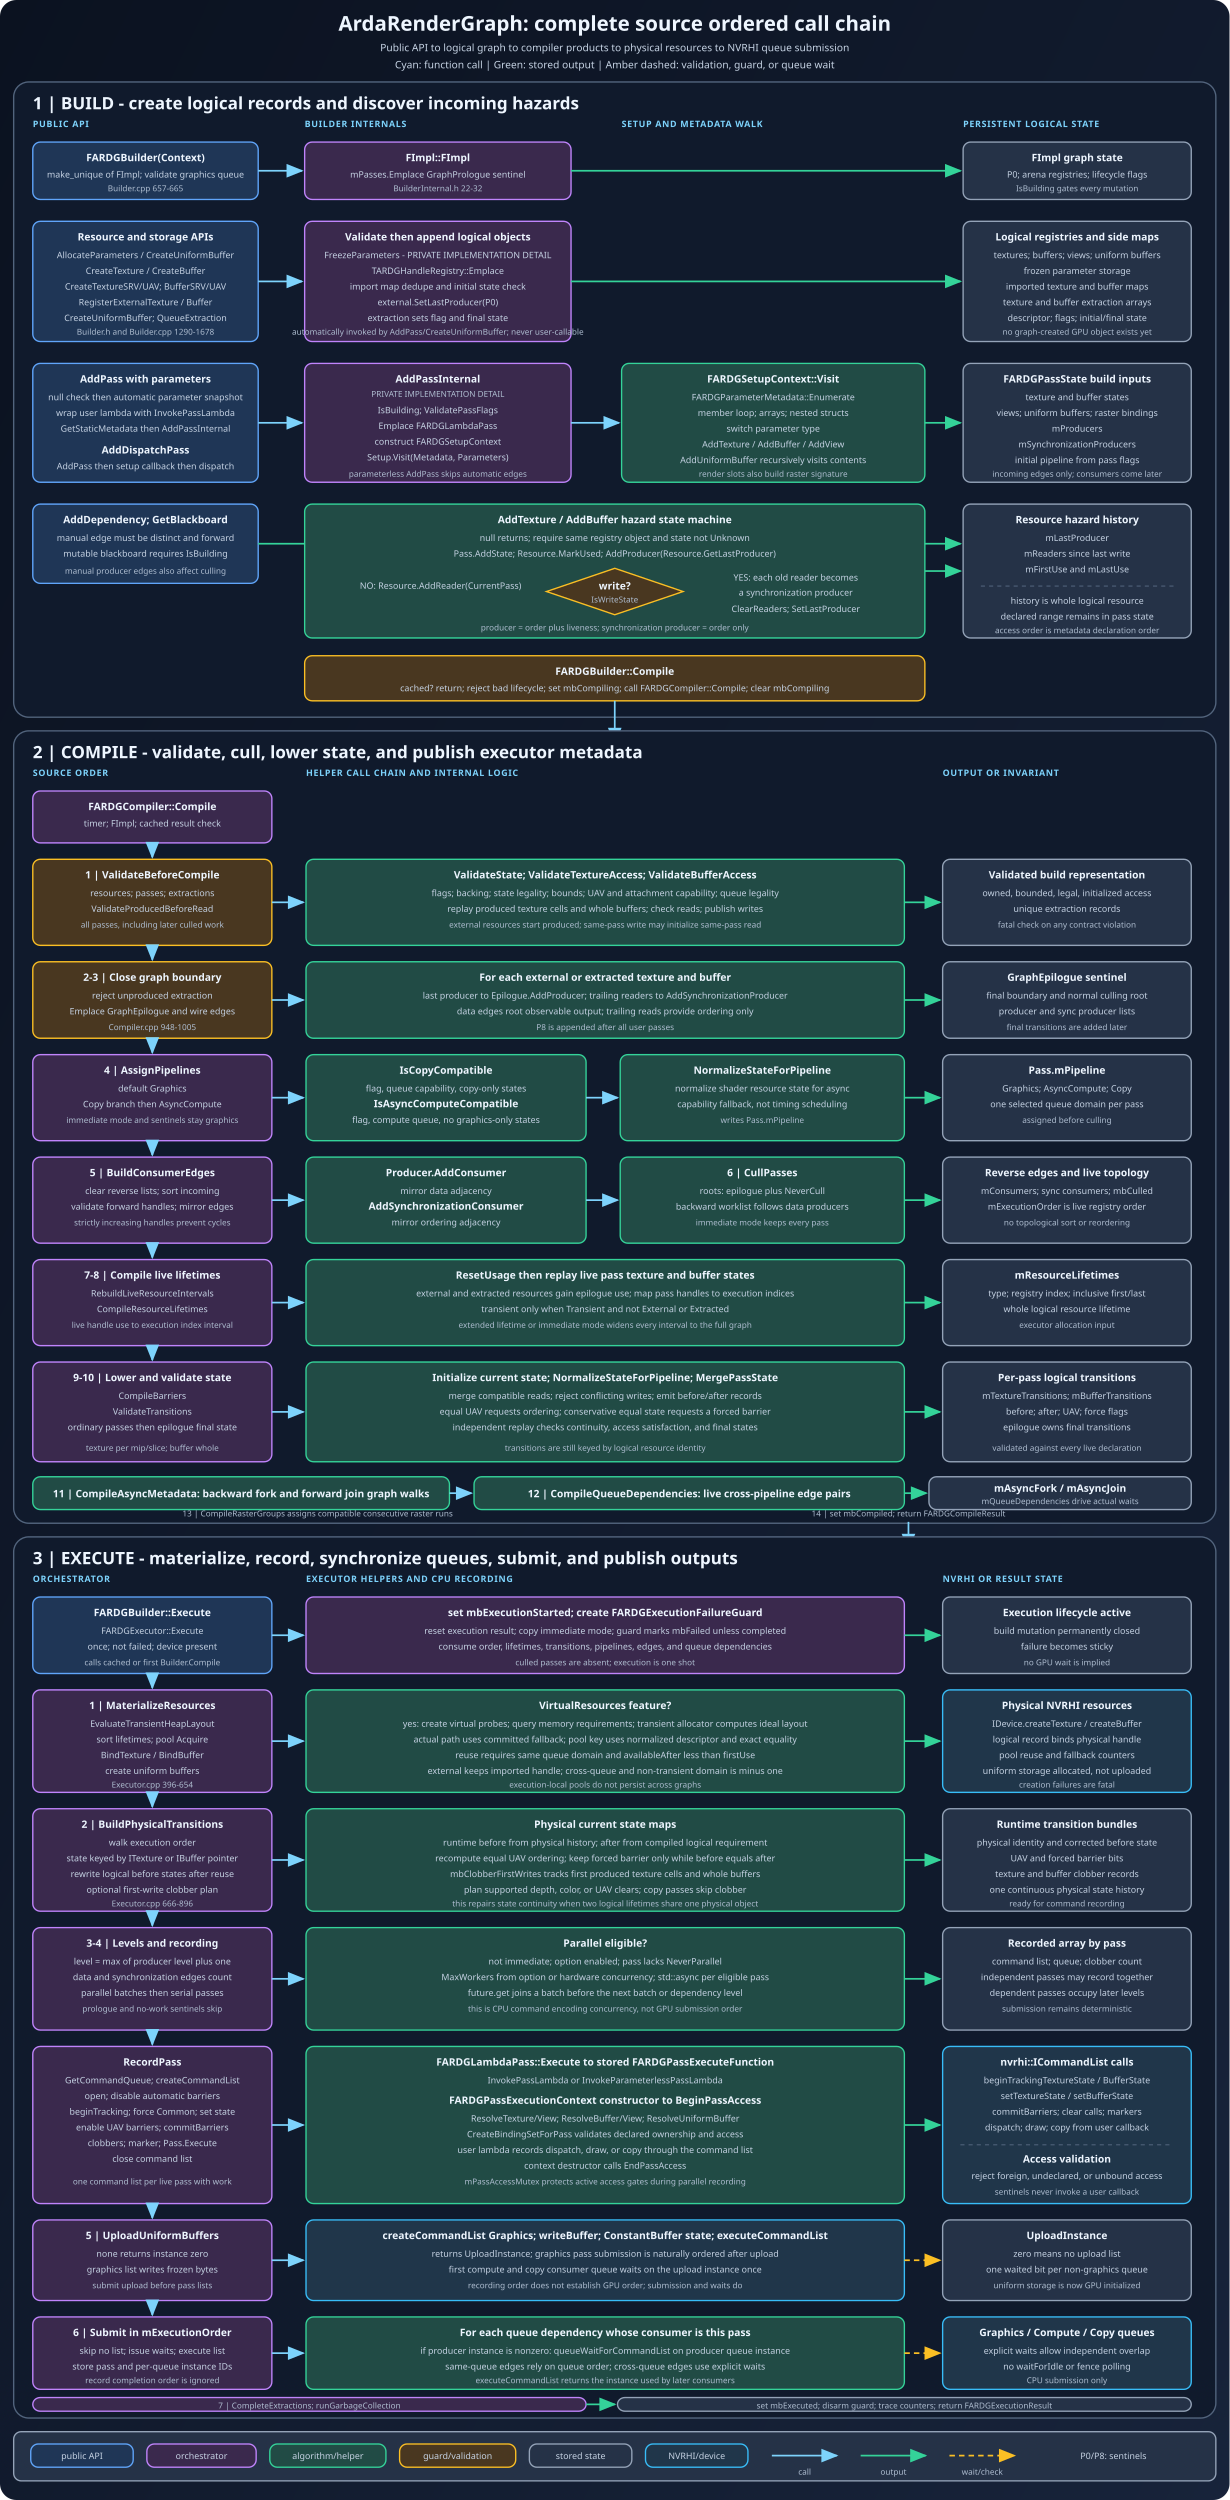
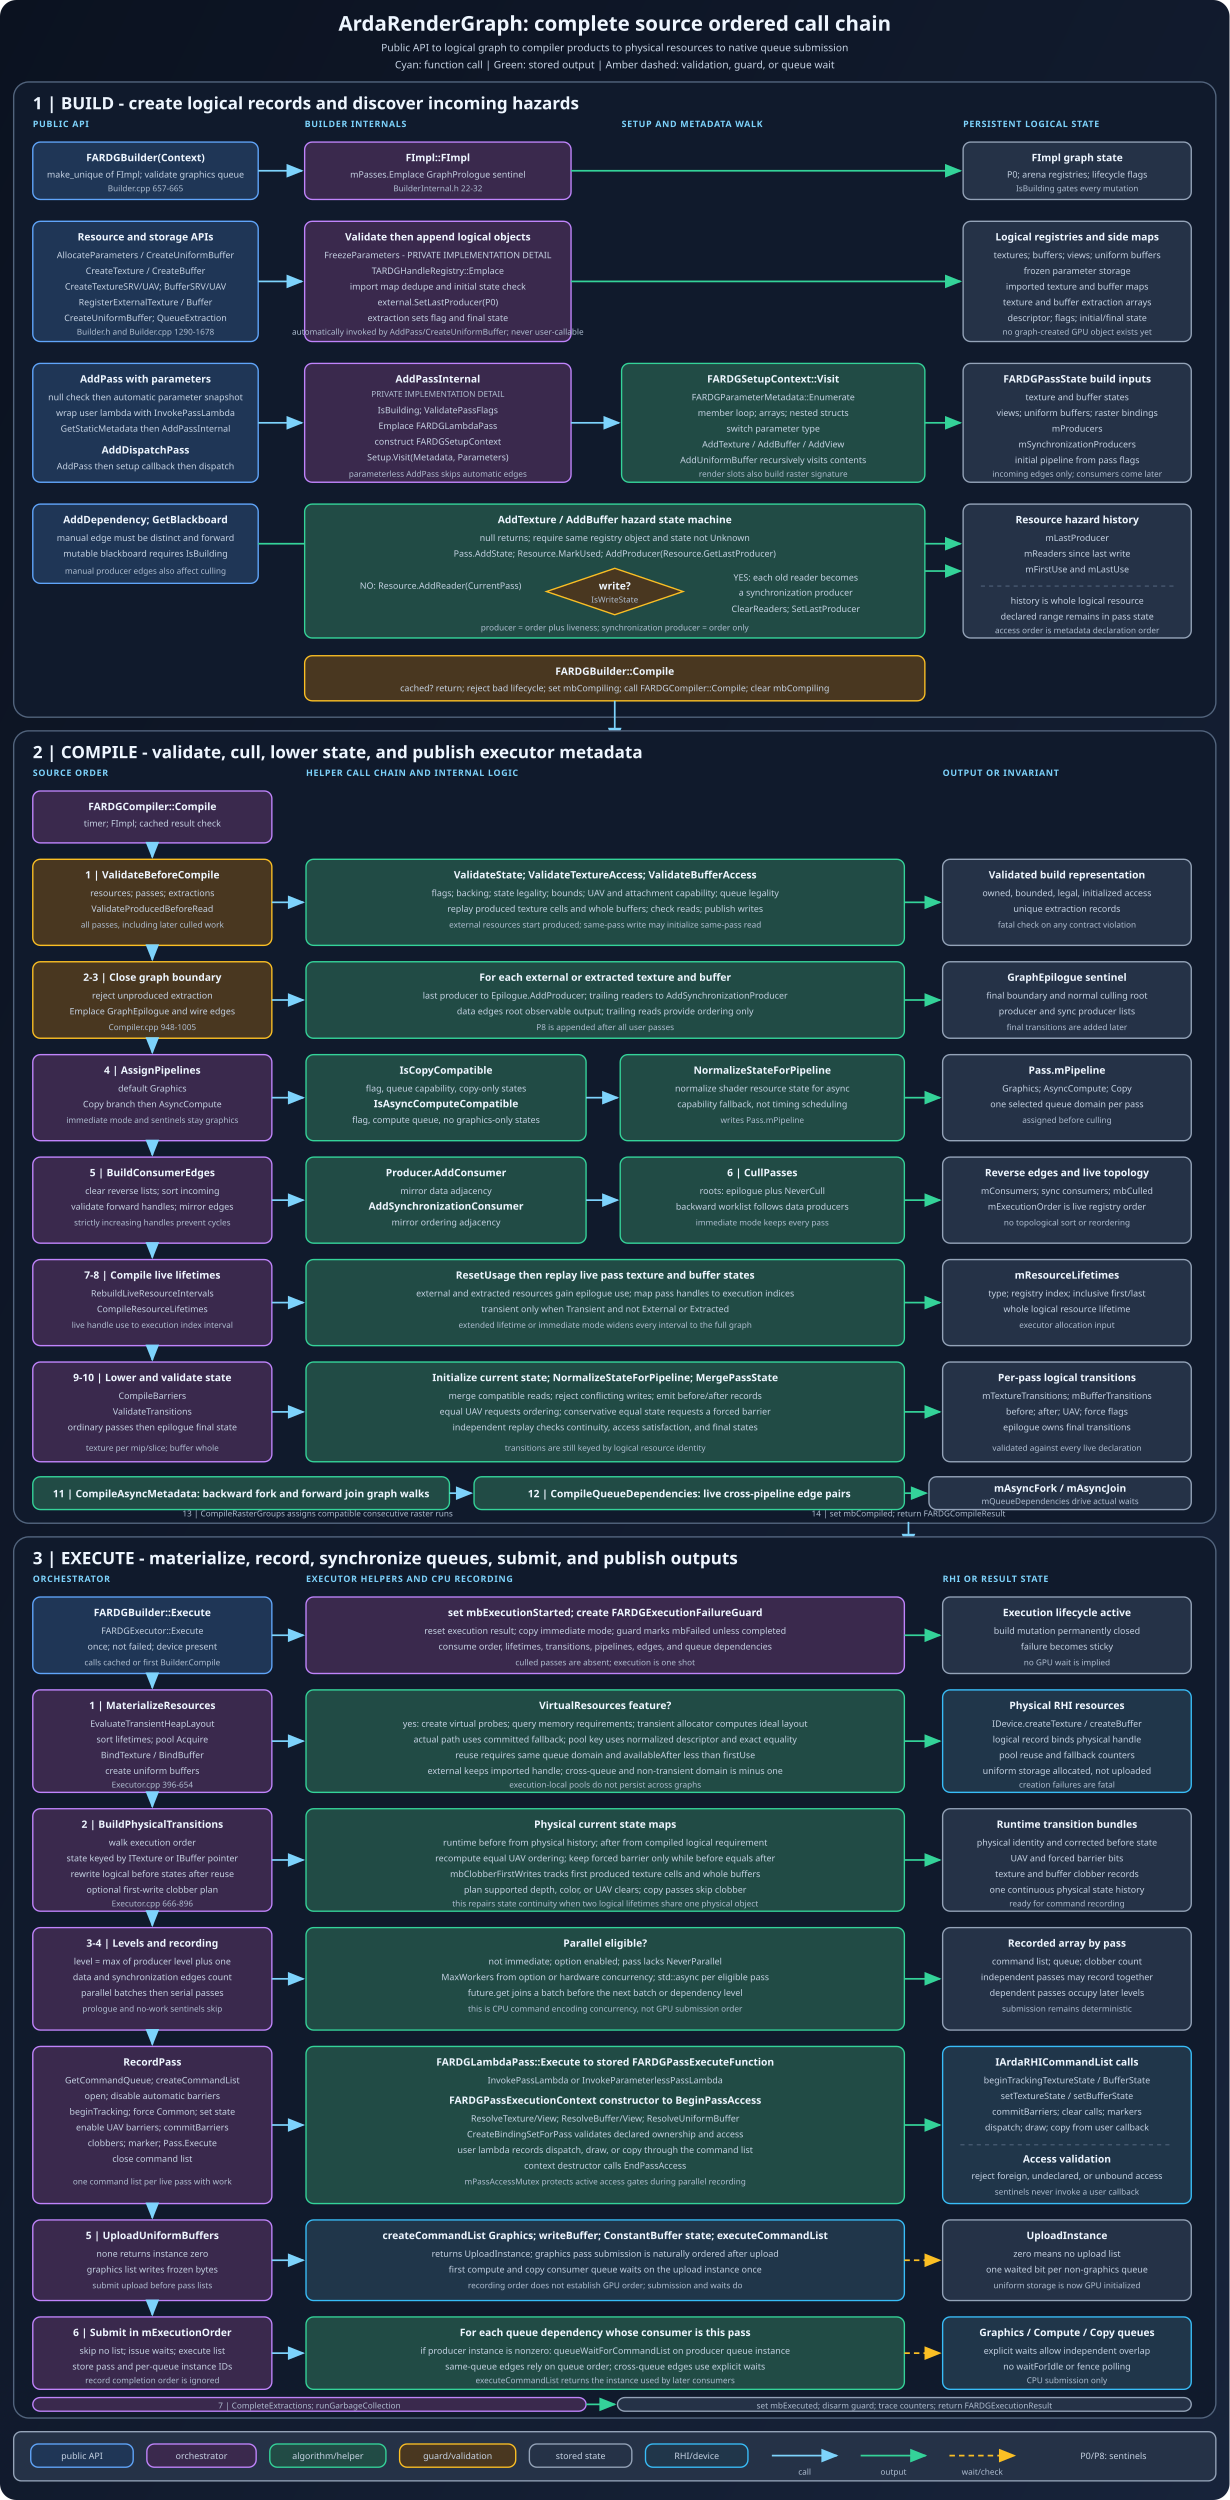
<svg xmlns="http://www.w3.org/2000/svg" width="1800" height="3660" viewBox="0 0 1800 3660" role="img" aria-labelledby="title desc">
  <defs>
    <view id="ardg-build-view" viewBox="20 120 1760 930" />
    <view id="ardg-compile-view" viewBox="20 1070 1760 1160" />
    <view id="ardg-execute-view" viewBox="20 2250 1760 1290" />
    <linearGradient id="bg" x1="0" y1="0" x2="1" y2="1">
      <stop offset="0" stop-color="#0b1220" />
      <stop offset="1" stop-color="#17233a" />
    </linearGradient>
    <marker id="arrow" markerWidth="10" markerHeight="8" refX="9" refY="4" orient="auto">
      <path d="M0,0 L10,4 L0,8 Z" fill="#7dd3fc" />
    </marker>
    <marker id="dataArrow" markerWidth="10" markerHeight="8" refX="9" refY="4" orient="auto">
      <path d="M0,0 L10,4 L0,8 Z" fill="#34d399" />
    </marker>
    <marker id="waitArrow" markerWidth="10" markerHeight="8" refX="9" refY="4" orient="auto">
      <path d="M0,0 L10,4 L0,8 Z" fill="#fbbf24" />
    </marker>
    <style>
      .stage{rx:22;fill:#101a2c;stroke:#52647d;stroke-width:2}
      .public{rx:11;fill:#1f3656;stroke:#60a5fa;stroke-width:2}
      .internal{rx:11;fill:#3a294d;stroke:#c084fc;stroke-width:2}
      .algorithm{rx:11;fill:#214b45;stroke:#34d399;stroke-width:2}
      .validation{rx:11;fill:#493720;stroke:#fbbf24;stroke-width:2}
      .data{rx:11;fill:#253247;stroke:#94a3b8;stroke-width:2}
      .device{rx:11;fill:#20364a;stroke:#38bdf8;stroke-width:2}
      .decision{fill:#493720;stroke:#fbbf24;stroke-width:2}
      .title{font:700 30px system-ui,sans-serif;fill:#eef6ff;text-anchor:middle}
      .stageTitle{font:700 25px system-ui,sans-serif;fill:#eef6ff}
      .subtitle{font:15px system-ui,sans-serif;fill:#c5d2e3;text-anchor:middle}
      .label{font:600 15px system-ui,sans-serif;fill:#eef6ff;text-anchor:middle}
      .small{font:13px system-ui,sans-serif;fill:#c5d2e3;text-anchor:middle}
      .tiny{font:12px system-ui,sans-serif;fill:#aebdd0;text-anchor:middle}
      .lane{font:700 13px system-ui,sans-serif;fill:#7dd3fc;letter-spacing:1px}
      .flow{stroke:#7dd3fc;stroke-width:2.5;fill:none;marker-end:url(#arrow)}
      .dataFlow{stroke:#34d399;stroke-width:2.5;fill:none;marker-end:url(#dataArrow)}
      .wait{stroke:#fbbf24;stroke-width:2.5;stroke-dasharray:8 6;fill:none;marker-end:url(#waitArrow)}
      .divider{stroke:#52647d;stroke-width:1.5;stroke-dasharray:6 6}
    </style>
  </defs>
  <rect width="1800" height="3660" rx="24" fill="url(#bg)" />
  <text x="900" y="45" class="title">ArdaRenderGraph: complete source ordered call chain</text>
-   <text x="900" y="75" class="subtitle">Public API to logical graph to compiler products to physical resources to NVRHI queue submission</text>
+   <text x="900" y="75" class="subtitle">Public API to logical graph to compiler products to physical resources to native queue submission</text>
  <text x="900" y="100" class="subtitle">Cyan: function call | Green: stored output | Amber dashed: validation, guard, or queue wait</text>
  <g id="ardg-build-stage">
    <rect class="stage" x="20" y="120" width="1760" height="930" />
    <text x="48" y="160" class="stageTitle">1 | BUILD - create logical records and discover incoming hazards</text>
    <text x="48" y="186" class="lane">PUBLIC API</text>
    <text x="446" y="186" class="lane">BUILDER INTERNALS</text>
    <text x="910" y="186" class="lane">SETUP AND METADATA WALK</text>
    <text x="1410" y="186" class="lane">PERSISTENT LOGICAL STATE</text>
    <rect class="public" x="48" y="208" width="330" height="84" />
    <text x="213" y="236" class="label">FARDGBuilder(Context)</text>
    <text x="213" y="260" class="small">make_unique of FImpl; validate graphics queue</text>
    <text x="213" y="280" class="tiny">Builder.cpp 657-665</text>
    <path class="flow" d="M378 250 H442" />
    <rect class="internal" x="446" y="208" width="390" height="84" />
    <text x="641" y="236" class="label">FImpl::FImpl</text>
    <text x="641" y="260" class="small">mPasses.Emplace GraphPrologue sentinel</text>
    <text x="641" y="280" class="tiny">BuilderInternal.h 22-32</text>
    <path class="dataFlow" d="M836 250 H1406" />
    <rect class="data" x="1410" y="208" width="334" height="84" />
    <text x="1577" y="236" class="label">FImpl graph state</text>
    <text x="1577" y="260" class="small">P0; arena registries; lifecycle flags</text>
    <text x="1577" y="280" class="tiny">IsBuilding gates every mutation</text>
    <rect class="public" x="48" y="324" width="330" height="176" />
    <text x="213" y="352" class="label">Resource and storage APIs</text>
    <text x="213" y="378" class="small">AllocateParameters / CreateUniformBuffer</text>
    <text x="213" y="401" class="small">CreateTexture / CreateBuffer</text>
    <text x="213" y="424" class="small">CreateTextureSRV/UAV; BufferSRV/UAV</text>
    <text x="213" y="447" class="small">RegisterExternalTexture / Buffer</text>
    <text x="213" y="470" class="small">CreateUniformBuffer; QueueExtraction</text>
    <text x="213" y="490" class="tiny">Builder.h and Builder.cpp 1290-1678</text>
    <path class="flow" d="M378 412 H442" />
    <rect class="internal" x="446" y="324" width="390" height="176" />
    <text x="641" y="352" class="label">Validate then append logical objects</text>
    <text x="641" y="378" class="small">FreezeParameters - PRIVATE IMPLEMENTATION DETAIL</text>
    <text x="641" y="401" class="small">TARDGHandleRegistry::Emplace</text>
    <text x="641" y="424" class="small">import map dedupe and initial state check</text>
    <text x="641" y="447" class="small">external.SetLastProducer(P0)</text>
    <text x="641" y="470" class="small">extraction sets flag and final state</text>
    <text x="641" y="490" class="tiny">automatically invoked by AddPass/CreateUniformBuffer; never user-callable</text>
    <path class="dataFlow" d="M836 412 H1406" />
    <rect class="data" x="1410" y="324" width="334" height="176" />
    <text x="1577" y="352" class="label">Logical registries and side maps</text>
    <text x="1577" y="378" class="small">textures; buffers; views; uniform buffers</text>
    <text x="1577" y="401" class="small">frozen parameter storage</text>
    <text x="1577" y="424" class="small">imported texture and buffer maps</text>
    <text x="1577" y="447" class="small">texture and buffer extraction arrays</text>
    <text x="1577" y="470" class="small">descriptor; flags; initial/final state</text>
    <text x="1577" y="490" class="tiny">no graph-created GPU object exists yet</text>
    <rect class="public" x="48" y="532" width="330" height="174" />
    <text x="213" y="560" class="label">AddPass with parameters</text>
    <text x="213" y="586" class="small">null check then automatic parameter snapshot</text>
    <text x="213" y="609" class="small">wrap user lambda with InvokePassLambda</text>
    <text x="213" y="632" class="small">GetStaticMetadata then AddPassInternal</text>
    <text x="213" y="664" class="label">AddDispatchPass</text>
    <text x="213" y="687" class="small">AddPass then setup callback then dispatch</text>
    <path class="flow" d="M378 619 H442" />
    <rect class="internal" x="446" y="532" width="390" height="174" />
    <text x="641" y="560" class="label">AddPassInternal</text>
    <text x="641" y="581" class="tiny">PRIVATE IMPLEMENTATION DETAIL</text>
    <text x="641" y="605" class="small">IsBuilding; ValidatePassFlags</text>
    <text x="641" y="628" class="small">Emplace FARDGLambdaPass</text>
    <text x="641" y="651" class="small">construct FARDGSetupContext</text>
    <text x="641" y="674" class="small">Setup.Visit(Metadata, Parameters)</text>
    <text x="641" y="698" class="tiny">parameterless AddPass skips automatic edges</text>
    <path class="flow" d="M836 619 H906" />
    <rect class="algorithm" x="910" y="532" width="444" height="174" />
    <text x="1132" y="560" class="label">FARDGSetupContext::Visit</text>
    <text x="1132" y="586" class="small">FARDGParameterMetadata::Enumerate</text>
    <text x="1132" y="609" class="small">member loop; arrays; nested structs</text>
    <text x="1132" y="632" class="small">switch parameter type</text>
    <text x="1132" y="655" class="small">AddTexture / AddBuffer / AddView</text>
    <text x="1132" y="678" class="small">AddUniformBuffer recursively visits contents</text>
    <text x="1132" y="698" class="tiny">render slots also build raster signature</text>
    <path class="dataFlow" d="M1354 619 H1406" />
    <rect class="data" x="1410" y="532" width="334" height="174" />
    <text x="1577" y="560" class="label">FARDGPassState build inputs</text>
    <text x="1577" y="586" class="small">texture and buffer states</text>
    <text x="1577" y="609" class="small">views; uniform buffers; raster bindings</text>
    <text x="1577" y="632" class="small">mProducers</text>
    <text x="1577" y="655" class="small">mSynchronizationProducers</text>
    <text x="1577" y="678" class="small">initial pipeline from pass flags</text>
    <text x="1577" y="698" class="tiny">incoming edges only; consumers come later</text>
    <rect class="public" x="48" y="738" width="330" height="116" />
    <text x="213" y="766" class="label">AddDependency; GetBlackboard</text>
    <text x="213" y="792" class="small">manual edge must be distinct and forward</text>
    <text x="213" y="815" class="small">mutable blackboard requires IsBuilding</text>
    <text x="213" y="840" class="tiny">manual producer edges also affect culling</text>
    <path class="dataFlow" d="M378 796 H1406" />
    <rect class="algorithm" x="446" y="738" width="908" height="196" />
    <text x="900" y="766" class="label">AddTexture / AddBuffer hazard state machine</text>
    <text x="900" y="792" class="small">null returns; require same registry object and state not Unknown</text>
    <text x="900" y="815" class="small">Pass.AddState; Resource.MarkUsed; AddProducer(Resource.GetLastProducer)</text>
    <polygon class="decision" points="900,832 1000,866 900,900 800,866" />
    <text x="900" y="863" class="label">write?</text>
    <text x="900" y="882" class="tiny">IsWriteState</text>
    <text x="645" y="862" class="small">NO: Resource.AddReader(CurrentPass)</text>
    <text x="1165" y="850" class="small">YES: each old reader becomes</text>
    <text x="1165" y="872" class="small">a synchronization producer</text>
    <text x="1165" y="896" class="small">ClearReaders; SetLastProducer</text>
    <text x="900" y="923" class="tiny">producer = order plus liveness; synchronization producer = order only</text>
    <path class="dataFlow" d="M1354 836 H1406" />
    <rect class="data" x="1410" y="738" width="334" height="196" />
    <text x="1577" y="766" class="label">Resource hazard history</text>
    <text x="1577" y="792" class="small">mLastProducer</text>
    <text x="1577" y="815" class="small">mReaders since last write</text>
    <text x="1577" y="838" class="small">mFirstUse and mLastUse</text>
    <line x1="1436" y1="858" x2="1718" y2="858" class="divider" />
    <text x="1577" y="884" class="small">history is whole logical resource</text>
    <text x="1577" y="907" class="small">declared range remains in pass state</text>
    <text x="1577" y="927" class="tiny">access order is metadata declaration order</text>
    <rect class="validation" x="446" y="960" width="908" height="66" />
    <text x="900" y="988" class="label">FARDGBuilder::Compile</text>
    <text x="900" y="1012" class="small">cached? return; reject bad lifecycle; set mbCompiling; call FARDGCompiler::Compile; clear mbCompiling</text>
    <path class="flow" d="M900 1026 V1088" />
  </g>
  <g id="ardg-compile-stage">
    <rect class="stage" x="20" y="1070" width="1760" height="1160" />
    <text x="48" y="1110" class="stageTitle">2 | COMPILE - validate, cull, lower state, and publish executor metadata</text>
    <text x="48" y="1136" class="lane">SOURCE ORDER</text>
    <text x="448" y="1136" class="lane">HELPER CALL CHAIN AND INTERNAL LOGIC</text>
    <text x="1380" y="1136" class="lane">OUTPUT OR INVARIANT</text>
    <rect class="internal" x="48" y="1158" width="350" height="76" />
    <text x="223" y="1186" class="label">FARDGCompiler::Compile</text>
    <text x="223" y="1210" class="small">timer; FImpl; cached result check</text>
    <path class="flow" d="M223 1234 V1255" />
    <rect class="validation" x="48" y="1258" width="350" height="126" />
    <text x="223" y="1286" class="label">1 | ValidateBeforeCompile</text>
    <text x="223" y="1312" class="small">resources; passes; extractions</text>
    <text x="223" y="1335" class="small">ValidateProducedBeforeRead</text>
    <text x="223" y="1358" class="tiny">all passes, including later culled work</text>
    <path class="flow" d="M398 1321 H444" />
    <rect class="algorithm" x="448" y="1258" width="876" height="126" />
    <text x="886" y="1286" class="label">ValidateState; ValidateTextureAccess; ValidateBufferAccess</text>
    <text x="886" y="1312" class="small">flags; backing; state legality; bounds; UAV and attachment capability; queue legality</text>
    <text x="886" y="1335" class="small">replay produced texture cells and whole buffers; check reads; publish writes</text>
    <text x="886" y="1358" class="tiny">external resources start produced; same-pass write may initialize same-pass read</text>
    <path class="dataFlow" d="M1324 1321 H1376" />
    <rect class="data" x="1380" y="1258" width="364" height="126" />
    <text x="1562" y="1286" class="label">Validated build representation</text>
    <text x="1562" y="1312" class="small">owned, bounded, legal, initialized access</text>
    <text x="1562" y="1335" class="small">unique extraction records</text>
    <text x="1562" y="1358" class="tiny">fatal check on any contract violation</text>
    <path class="flow" d="M223 1384 V1405" />
    <rect class="validation" x="48" y="1408" width="350" height="112" />
    <text x="223" y="1436" class="label">2-3 | Close graph boundary</text>
    <text x="223" y="1462" class="small">reject unproduced extraction</text>
    <text x="223" y="1485" class="small">Emplace GraphEpilogue and wire edges</text>
    <text x="223" y="1508" class="tiny">Compiler.cpp 948-1005</text>
    <path class="flow" d="M398 1464 H444" />
    <rect class="algorithm" x="448" y="1408" width="876" height="112" />
    <text x="886" y="1436" class="label">For each external or extracted texture and buffer</text>
    <text x="886" y="1462" class="small">last producer to Epilogue.AddProducer; trailing readers to AddSynchronizationProducer</text>
    <text x="886" y="1485" class="small">data edges root observable output; trailing reads provide ordering only</text>
    <text x="886" y="1508" class="tiny">P8 is appended after all user passes</text>
    <path class="dataFlow" d="M1324 1464 H1376" />
    <rect class="data" x="1380" y="1408" width="364" height="112" />
    <text x="1562" y="1436" class="label">GraphEpilogue sentinel</text>
    <text x="1562" y="1462" class="small">final boundary and normal culling root</text>
    <text x="1562" y="1485" class="small">producer and sync producer lists</text>
    <text x="1562" y="1508" class="tiny">final transitions are added later</text>
    <path class="flow" d="M223 1520 V1541" />
    <rect class="internal" x="48" y="1544" width="350" height="126" />
    <text x="223" y="1572" class="label">4 | AssignPipelines</text>
    <text x="223" y="1598" class="small">default Graphics</text>
    <text x="223" y="1621" class="small">Copy branch then AsyncCompute</text>
    <text x="223" y="1644" class="tiny">immediate mode and sentinels stay graphics</text>
    <path class="flow" d="M398 1607 H444" />
    <rect class="algorithm" x="448" y="1544" width="410" height="126" />
    <text x="653" y="1572" class="label">IsCopyCompatible</text>
    <text x="653" y="1598" class="small">flag, queue capability, copy-only states</text>
    <text x="653" y="1621" class="label">IsAsyncComputeCompatible</text>
    <text x="653" y="1644" class="small">flag, compute queue, no graphics-only states</text>
    <path class="flow" d="M858 1607 H904" />
    <rect class="algorithm" x="908" y="1544" width="416" height="126" />
    <text x="1116" y="1572" class="label">NormalizeStateForPipeline</text>
    <text x="1116" y="1598" class="small">normalize shader resource state for async</text>
    <text x="1116" y="1621" class="small">capability fallback, not timing scheduling</text>
    <text x="1116" y="1644" class="tiny">writes Pass.mPipeline</text>
    <path class="dataFlow" d="M1324 1607 H1376" />
    <rect class="data" x="1380" y="1544" width="364" height="126" />
    <text x="1562" y="1572" class="label">Pass.mPipeline</text>
    <text x="1562" y="1598" class="small">Graphics; AsyncCompute; Copy</text>
    <text x="1562" y="1621" class="small">one selected queue domain per pass</text>
    <text x="1562" y="1644" class="tiny">assigned before culling</text>
    <path class="flow" d="M223 1670 V1691" />
    <rect class="internal" x="48" y="1694" width="350" height="126" />
    <text x="223" y="1722" class="label">5 | BuildConsumerEdges</text>
    <text x="223" y="1748" class="small">clear reverse lists; sort incoming</text>
    <text x="223" y="1771" class="small">validate forward handles; mirror edges</text>
    <text x="223" y="1794" class="tiny">strictly increasing handles prevent cycles</text>
    <path class="flow" d="M398 1757 H444" />
    <rect class="algorithm" x="448" y="1694" width="410" height="126" />
    <text x="653" y="1722" class="label">Producer.AddConsumer</text>
    <text x="653" y="1748" class="small">mirror data adjacency</text>
    <text x="653" y="1771" class="label">AddSynchronizationConsumer</text>
    <text x="653" y="1794" class="small">mirror ordering adjacency</text>
    <path class="flow" d="M858 1757 H904" />
    <rect class="algorithm" x="908" y="1694" width="416" height="126" />
    <text x="1116" y="1722" class="label">6 | CullPasses</text>
    <text x="1116" y="1748" class="small">roots: epilogue plus NeverCull</text>
    <text x="1116" y="1771" class="small">backward worklist follows data producers</text>
    <text x="1116" y="1794" class="tiny">immediate mode keeps every pass</text>
    <path class="dataFlow" d="M1324 1757 H1376" />
    <rect class="data" x="1380" y="1694" width="364" height="126" />
    <text x="1562" y="1722" class="label">Reverse edges and live topology</text>
    <text x="1562" y="1748" class="small">mConsumers; sync consumers; mbCulled</text>
    <text x="1562" y="1771" class="small">mExecutionOrder is live registry order</text>
    <text x="1562" y="1794" class="tiny">no topological sort or reordering</text>
    <path class="flow" d="M223 1820 V1841" />
    <rect class="internal" x="48" y="1844" width="350" height="126" />
    <text x="223" y="1872" class="label">7-8 | Compile live lifetimes</text>
    <text x="223" y="1898" class="small">RebuildLiveResourceIntervals</text>
    <text x="223" y="1921" class="small">CompileResourceLifetimes</text>
    <text x="223" y="1944" class="tiny">live handle use to execution index interval</text>
    <path class="flow" d="M398 1907 H444" />
    <rect class="algorithm" x="448" y="1844" width="876" height="126" />
    <text x="886" y="1872" class="label">ResetUsage then replay live pass texture and buffer states</text>
    <text x="886" y="1898" class="small">external and extracted resources gain epilogue use; map pass handles to execution indices</text>
    <text x="886" y="1921" class="small">transient only when Transient and not External or Extracted</text>
    <text x="886" y="1944" class="tiny">extended lifetime or immediate mode widens every interval to the full graph</text>
    <path class="dataFlow" d="M1324 1907 H1376" />
    <rect class="data" x="1380" y="1844" width="364" height="126" />
    <text x="1562" y="1872" class="label">mResourceLifetimes</text>
    <text x="1562" y="1898" class="small">type; registry index; inclusive first/last</text>
    <text x="1562" y="1921" class="small">whole logical resource lifetime</text>
    <text x="1562" y="1944" class="tiny">executor allocation input</text>
    <path class="flow" d="M223 1970 V1991" />
    <rect class="internal" x="48" y="1994" width="350" height="146" />
    <text x="223" y="2022" class="label">9-10 | Lower and validate state</text>
    <text x="223" y="2048" class="small">CompileBarriers</text>
    <text x="223" y="2071" class="small">ValidateTransitions</text>
    <text x="223" y="2094" class="small">ordinary passes then epilogue final state</text>
    <text x="223" y="2124" class="tiny">texture per mip/slice; buffer whole</text>
    <path class="flow" d="M398 2067 H444" />
    <rect class="algorithm" x="448" y="1994" width="876" height="146" />
    <text x="886" y="2022" class="label">Initialize current state; NormalizeStateForPipeline; MergePassState</text>
    <text x="886" y="2048" class="small">merge compatible reads; reject conflicting writes; emit before/after records</text>
    <text x="886" y="2071" class="small">equal UAV requests ordering; conservative equal state requests a forced barrier</text>
    <text x="886" y="2094" class="small">independent replay checks continuity, access satisfaction, and final states</text>
    <text x="886" y="2124" class="tiny">transitions are still keyed by logical resource identity</text>
    <path class="dataFlow" d="M1324 2067 H1376" />
    <rect class="data" x="1380" y="1994" width="364" height="146" />
    <text x="1562" y="2022" class="label">Per-pass logical transitions</text>
    <text x="1562" y="2048" class="small">mTextureTransitions; mBufferTransitions</text>
    <text x="1562" y="2071" class="small">before; after; UAV; force flags</text>
    <text x="1562" y="2094" class="small">epilogue owns final transitions</text>
    <text x="1562" y="2124" class="tiny">validated against every live declaration</text>
    <rect class="algorithm" x="48" y="2162" width="610" height="48" />
    <text x="353" y="2192" class="label">11 | CompileAsyncMetadata: backward fork and forward join graph walks</text>
    <path class="flow" d="M658 2186 H690" />
    <rect class="algorithm" x="694" y="2162" width="630" height="48" />
    <text x="1009" y="2192" class="label">12 | CompileQueueDependencies: live cross-pipeline edge pairs</text>
    <path class="dataFlow" d="M1324 2186 H1356" />
    <rect class="data" x="1360" y="2162" width="384" height="48" />
    <text x="1552" y="2184" class="label">mAsyncFork / mAsyncJoin</text>
    <text x="1552" y="2202" class="tiny">mQueueDependencies drive actual waits</text>
    <rect class="internal" x="48" y="2216" width="810" height="0" />
    <text x="465" y="2220" class="tiny">13 | CompileRasterGroups assigns compatible consecutive raster runs</text>
    <text x="1330" y="2220" class="tiny">14 | set mbCompiled; return FARDGCompileResult</text>
    <path class="flow" d="M1330 2228 V2268" />
  </g>
  <g id="ardg-execute-stage">
    <rect class="stage" x="20" y="2250" width="1760" height="1290" />
    <text x="48" y="2290" class="stageTitle">3 | EXECUTE - materialize, record, synchronize queues, submit, and publish outputs</text>
    <text x="48" y="2316" class="lane">ORCHESTRATOR</text>
    <text x="448" y="2316" class="lane">EXECUTOR HELPERS AND CPU RECORDING</text>
-     <text x="1380" y="2316" class="lane">NVRHI OR RESULT STATE</text>
+     <text x="1380" y="2316" class="lane">RHI OR RESULT STATE</text>
    <rect class="public" x="48" y="2338" width="350" height="112" />
    <text x="223" y="2366" class="label">FARDGBuilder::Execute</text>
    <text x="223" y="2392" class="small">FARDGExecutor::Execute</text>
    <text x="223" y="2415" class="small">once; not failed; device present</text>
    <text x="223" y="2438" class="tiny">calls cached or first Builder.Compile</text>
    <path class="flow" d="M398 2394 H444" />
    <rect class="internal" x="448" y="2338" width="876" height="112" />
    <text x="886" y="2366" class="label">set mbExecutionStarted; create FARDGExecutionFailureGuard</text>
    <text x="886" y="2392" class="small">reset execution result; copy immediate mode; guard marks mbFailed unless completed</text>
    <text x="886" y="2415" class="small">consume order, lifetimes, transitions, pipelines, edges, and queue dependencies</text>
    <text x="886" y="2438" class="tiny">culled passes are absent; execution is one shot</text>
    <path class="dataFlow" d="M1324 2394 H1376" />
    <rect class="data" x="1380" y="2338" width="364" height="112" />
    <text x="1562" y="2366" class="label">Execution lifecycle active</text>
    <text x="1562" y="2392" class="small">build mutation permanently closed</text>
    <text x="1562" y="2415" class="small">failure becomes sticky</text>
    <text x="1562" y="2438" class="tiny">no GPU wait is implied</text>
    <path class="flow" d="M223 2450 V2471" />
    <rect class="internal" x="48" y="2474" width="350" height="150" />
    <text x="223" y="2502" class="label">1 | MaterializeResources</text>
    <text x="223" y="2528" class="small">EvaluateTransientHeapLayout</text>
    <text x="223" y="2551" class="small">sort lifetimes; pool Acquire</text>
    <text x="223" y="2574" class="small">BindTexture / BindBuffer</text>
    <text x="223" y="2597" class="small">create uniform buffers</text>
    <text x="223" y="2617" class="tiny">Executor.cpp 396-654</text>
    <path class="flow" d="M398 2549 H444" />
    <rect class="algorithm" x="448" y="2474" width="876" height="150" />
    <text x="886" y="2502" class="label">VirtualResources feature?</text>
    <text x="886" y="2528" class="small">yes: create virtual probes; query memory requirements; transient allocator computes ideal layout</text>
    <text x="886" y="2551" class="small">actual path uses committed fallback; pool key uses normalized descriptor and exact equality</text>
    <text x="886" y="2574" class="small">reuse requires same queue domain and availableAfter less than firstUse</text>
    <text x="886" y="2597" class="small">external keeps imported handle; cross-queue and non-transient domain is minus one</text>
    <text x="886" y="2617" class="tiny">execution-local pools do not persist across graphs</text>
    <path class="dataFlow" d="M1324 2549 H1376" />
    <rect class="device" x="1380" y="2474" width="364" height="150" />
-     <text x="1562" y="2502" class="label">Physical NVRHI resources</text>
+     <text x="1562" y="2502" class="label">Physical RHI resources</text>
    <text x="1562" y="2528" class="small">IDevice.createTexture / createBuffer</text>
    <text x="1562" y="2551" class="small">logical record binds physical handle</text>
    <text x="1562" y="2574" class="small">pool reuse and fallback counters</text>
    <text x="1562" y="2597" class="small">uniform storage allocated, not uploaded</text>
    <text x="1562" y="2617" class="tiny">creation failures are fatal</text>
    <path class="flow" d="M223 2624 V2645" />
    <rect class="internal" x="48" y="2648" width="350" height="150" />
    <text x="223" y="2676" class="label">2 | BuildPhysicalTransitions</text>
    <text x="223" y="2702" class="small">walk execution order</text>
    <text x="223" y="2725" class="small">state keyed by ITexture or IBuffer pointer</text>
    <text x="223" y="2748" class="small">rewrite logical before states after reuse</text>
    <text x="223" y="2771" class="small">optional first-write clobber plan</text>
    <text x="223" y="2791" class="tiny">Executor.cpp 666-896</text>
    <path class="flow" d="M398 2723 H444" />
    <rect class="algorithm" x="448" y="2648" width="876" height="150" />
    <text x="886" y="2676" class="label">Physical current state maps</text>
    <text x="886" y="2702" class="small">runtime before from physical history; after from compiled logical requirement</text>
    <text x="886" y="2725" class="small">recompute equal UAV ordering; keep forced barrier only while before equals after</text>
    <text x="886" y="2748" class="small">mbClobberFirstWrites tracks first produced texture cells and whole buffers</text>
    <text x="886" y="2771" class="small">plan supported depth, color, or UAV clears; copy passes skip clobber</text>
    <text x="886" y="2791" class="tiny">this repairs state continuity when two logical lifetimes share one physical object</text>
    <path class="dataFlow" d="M1324 2723 H1376" />
    <rect class="data" x="1380" y="2648" width="364" height="150" />
    <text x="1562" y="2676" class="label">Runtime transition bundles</text>
    <text x="1562" y="2702" class="small">physical identity and corrected before state</text>
    <text x="1562" y="2725" class="small">UAV and forced barrier bits</text>
    <text x="1562" y="2748" class="small">texture and buffer clobber records</text>
    <text x="1562" y="2771" class="small">one continuous physical state history</text>
    <text x="1562" y="2791" class="tiny">ready for command recording</text>
    <path class="flow" d="M223 2798 V2819" />
    <rect class="internal" x="48" y="2822" width="350" height="150" />
    <text x="223" y="2850" class="label">3-4 | Levels and recording</text>
    <text x="223" y="2876" class="small">level = max of producer level plus one</text>
    <text x="223" y="2899" class="small">data and synchronization edges count</text>
    <text x="223" y="2922" class="small">parallel batches then serial passes</text>
    <text x="223" y="2945" class="tiny">prologue and no-work sentinels skip</text>
    <path class="flow" d="M398 2897 H444" />
    <rect class="algorithm" x="448" y="2822" width="876" height="150" />
    <text x="886" y="2850" class="label">Parallel eligible?</text>
    <text x="886" y="2876" class="small">not immediate; option enabled; pass lacks NeverParallel</text>
    <text x="886" y="2899" class="small">MaxWorkers from option or hardware concurrency; std::async per eligible pass</text>
    <text x="886" y="2922" class="small">future.get joins a batch before the next batch or dependency level</text>
    <text x="886" y="2945" class="tiny">this is CPU command encoding concurrency, not GPU submission order</text>
    <path class="dataFlow" d="M1324 2897 H1376" />
    <rect class="data" x="1380" y="2822" width="364" height="150" />
    <text x="1562" y="2850" class="label">Recorded array by pass</text>
    <text x="1562" y="2876" class="small">command list; queue; clobber count</text>
    <text x="1562" y="2899" class="small">independent passes may record together</text>
    <text x="1562" y="2922" class="small">dependent passes occupy later levels</text>
    <text x="1562" y="2945" class="tiny">submission remains deterministic</text>
    <path class="flow" d="M223 2972 V2993" />
    <rect class="internal" x="48" y="2996" width="350" height="230" />
    <text x="223" y="3024" class="label">RecordPass</text>
    <text x="223" y="3050" class="small">GetCommandQueue; createCommandList</text>
    <text x="223" y="3073" class="small">open; disable automatic barriers</text>
    <text x="223" y="3096" class="small">beginTracking; force Common; set state</text>
    <text x="223" y="3119" class="small">enable UAV barriers; commitBarriers</text>
    <text x="223" y="3142" class="small">clobbers; marker; Pass.Execute</text>
    <text x="223" y="3165" class="small">close command list</text>
    <text x="223" y="3198" class="tiny">one command list per live pass with work</text>
    <path class="flow" d="M398 3111 H444" />
    <rect class="algorithm" x="448" y="2996" width="876" height="230" />
    <text x="886" y="3024" class="label">FARDGLambdaPass::Execute to stored FARDGPassExecuteFunction</text>
    <text x="886" y="3050" class="small">InvokePassLambda or InvokeParameterlessPassLambda</text>
    <text x="886" y="3080" class="label">FARDGPassExecutionContext constructor to BeginPassAccess</text>
    <text x="886" y="3106" class="small">ResolveTexture/View; ResolveBuffer/View; ResolveUniformBuffer</text>
    <text x="886" y="3129" class="small">CreateBindingSetForPass validates declared ownership and access</text>
    <text x="886" y="3152" class="small">user lambda records dispatch, draw, or copy through the command list</text>
    <text x="886" y="3175" class="small">context destructor calls EndPassAccess</text>
    <text x="886" y="3198" class="tiny">mPassAccessMutex protects active access gates during parallel recording</text>
    <path class="dataFlow" d="M1324 3111 H1376" />
    <rect class="device" x="1380" y="2996" width="364" height="230" />
-     <text x="1562" y="3024" class="label">nvrhi::ICommandList calls</text>
+     <text x="1562" y="3024" class="label">IArdaRHICommandList calls</text>
    <text x="1562" y="3050" class="small">beginTrackingTextureState / BufferState</text>
    <text x="1562" y="3073" class="small">setTextureState / setBufferState</text>
    <text x="1562" y="3096" class="small">commitBarriers; clear calls; markers</text>
    <text x="1562" y="3119" class="small">dispatch; draw; copy from user callback</text>
    <line x1="1406" y1="3140" x2="1718" y2="3140" class="divider" />
    <text x="1562" y="3166" class="label">Access validation</text>
    <text x="1562" y="3190" class="small">reject foreign, undeclared, or unbound access</text>
    <text x="1562" y="3213" class="tiny">sentinels never invoke a user callback</text>
    <path class="flow" d="M223 3226 V3247" />
    <rect class="internal" x="48" y="3250" width="350" height="118" />
    <text x="223" y="3278" class="label">5 | UploadUniformBuffers</text>
    <text x="223" y="3304" class="small">none returns instance zero</text>
    <text x="223" y="3327" class="small">graphics list writes frozen bytes</text>
    <text x="223" y="3350" class="tiny">submit upload before pass lists</text>
    <path class="flow" d="M398 3309 H444" />
    <rect class="device" x="448" y="3250" width="876" height="118" />
    <text x="886" y="3278" class="label">createCommandList Graphics; writeBuffer; ConstantBuffer state; executeCommandList</text>
    <text x="886" y="3304" class="small">returns UploadInstance; graphics pass submission is naturally ordered after upload</text>
    <text x="886" y="3327" class="small">first compute and copy consumer queue waits on the upload instance once</text>
    <text x="886" y="3350" class="tiny">recording order does not establish GPU order; submission and waits do</text>
    <path class="wait" d="M1324 3309 H1376" />
    <rect class="data" x="1380" y="3250" width="364" height="118" />
    <text x="1562" y="3278" class="label">UploadInstance</text>
    <text x="1562" y="3304" class="small">zero means no upload list</text>
    <text x="1562" y="3327" class="small">one waited bit per non-graphics queue</text>
    <text x="1562" y="3350" class="tiny">uniform storage is now GPU initialized</text>
    <path class="flow" d="M223 3368 V3389" />
    <rect class="internal" x="48" y="3392" width="350" height="106" />
    <text x="223" y="3420" class="label">6 | Submit in mExecutionOrder</text>
    <text x="223" y="3446" class="small">skip no list; issue waits; execute list</text>
    <text x="223" y="3469" class="small">store pass and per-queue instance IDs</text>
    <text x="223" y="3489" class="tiny">record completion order is ignored</text>
    <path class="flow" d="M398 3445 H444" />
    <rect class="algorithm" x="448" y="3392" width="876" height="106" />
    <text x="886" y="3420" class="label">For each queue dependency whose consumer is this pass</text>
    <text x="886" y="3446" class="small">if producer instance is nonzero: queueWaitForCommandList on producer queue instance</text>
    <text x="886" y="3469" class="small">same-queue edges rely on queue order; cross-queue edges use explicit waits</text>
    <text x="886" y="3489" class="tiny">executeCommandList returns the instance used by later consumers</text>
    <path class="wait" d="M1324 3445 H1376" />
    <rect class="device" x="1380" y="3392" width="364" height="106" />
    <text x="1562" y="3420" class="label">Graphics / Compute / Copy queues</text>
    <text x="1562" y="3446" class="small">explicit waits allow independent overlap</text>
    <text x="1562" y="3469" class="small">no waitForIdle or fence polling</text>
    <text x="1562" y="3489" class="tiny">CPU submission only</text>
    <rect class="internal" x="48" y="3510" width="810" height="20" />
    <text x="453" y="3526" class="tiny">7 | CompleteExtractions; runGarbageCollection</text>
    <path class="dataFlow" d="M858 3520 H900" />
    <rect class="data" x="904" y="3510" width="840" height="20" />
    <text x="1324" y="3526" class="tiny">set mbExecuted; disarm guard; trace counters; return FARDGExecutionResult</text>
  </g>
  <g id="ardg-legend">
    <rect class="data" x="20" y="3560" width="1760" height="72" />
    <rect class="public" x="45" y="3578" width="150" height="34" />
    <text x="120" y="3600" class="small">public API</text>
    <rect class="internal" x="215" y="3578" width="160" height="34" />
    <text x="295" y="3600" class="small">orchestrator</text>
    <rect class="algorithm" x="395" y="3578" width="170" height="34" />
    <text x="480" y="3600" class="small">algorithm/helper</text>
    <rect class="validation" x="585" y="3578" width="170" height="34" />
    <text x="670" y="3600" class="small">guard/validation</text>
    <rect class="data" x="775" y="3578" width="150" height="34" />
    <text x="850" y="3600" class="small">stored state</text>
    <rect class="device" x="945" y="3578" width="150" height="34" />
-     <text x="1020" y="3600" class="small">NVRHI/device</text>
+     <text x="1020" y="3600" class="small">RHI/device</text>
    <path class="flow" d="M1130 3595 H1225" />
    <text x="1178" y="3623" class="tiny">call</text>
    <path class="dataFlow" d="M1260 3595 H1355" />
    <text x="1308" y="3623" class="tiny">output</text>
    <path class="wait" d="M1390 3595 H1485" />
    <text x="1438" y="3623" class="tiny">wait/check</text>
    <text x="1630" y="3600" class="small">P0/P8: sentinels</text>
  </g>
</svg>
